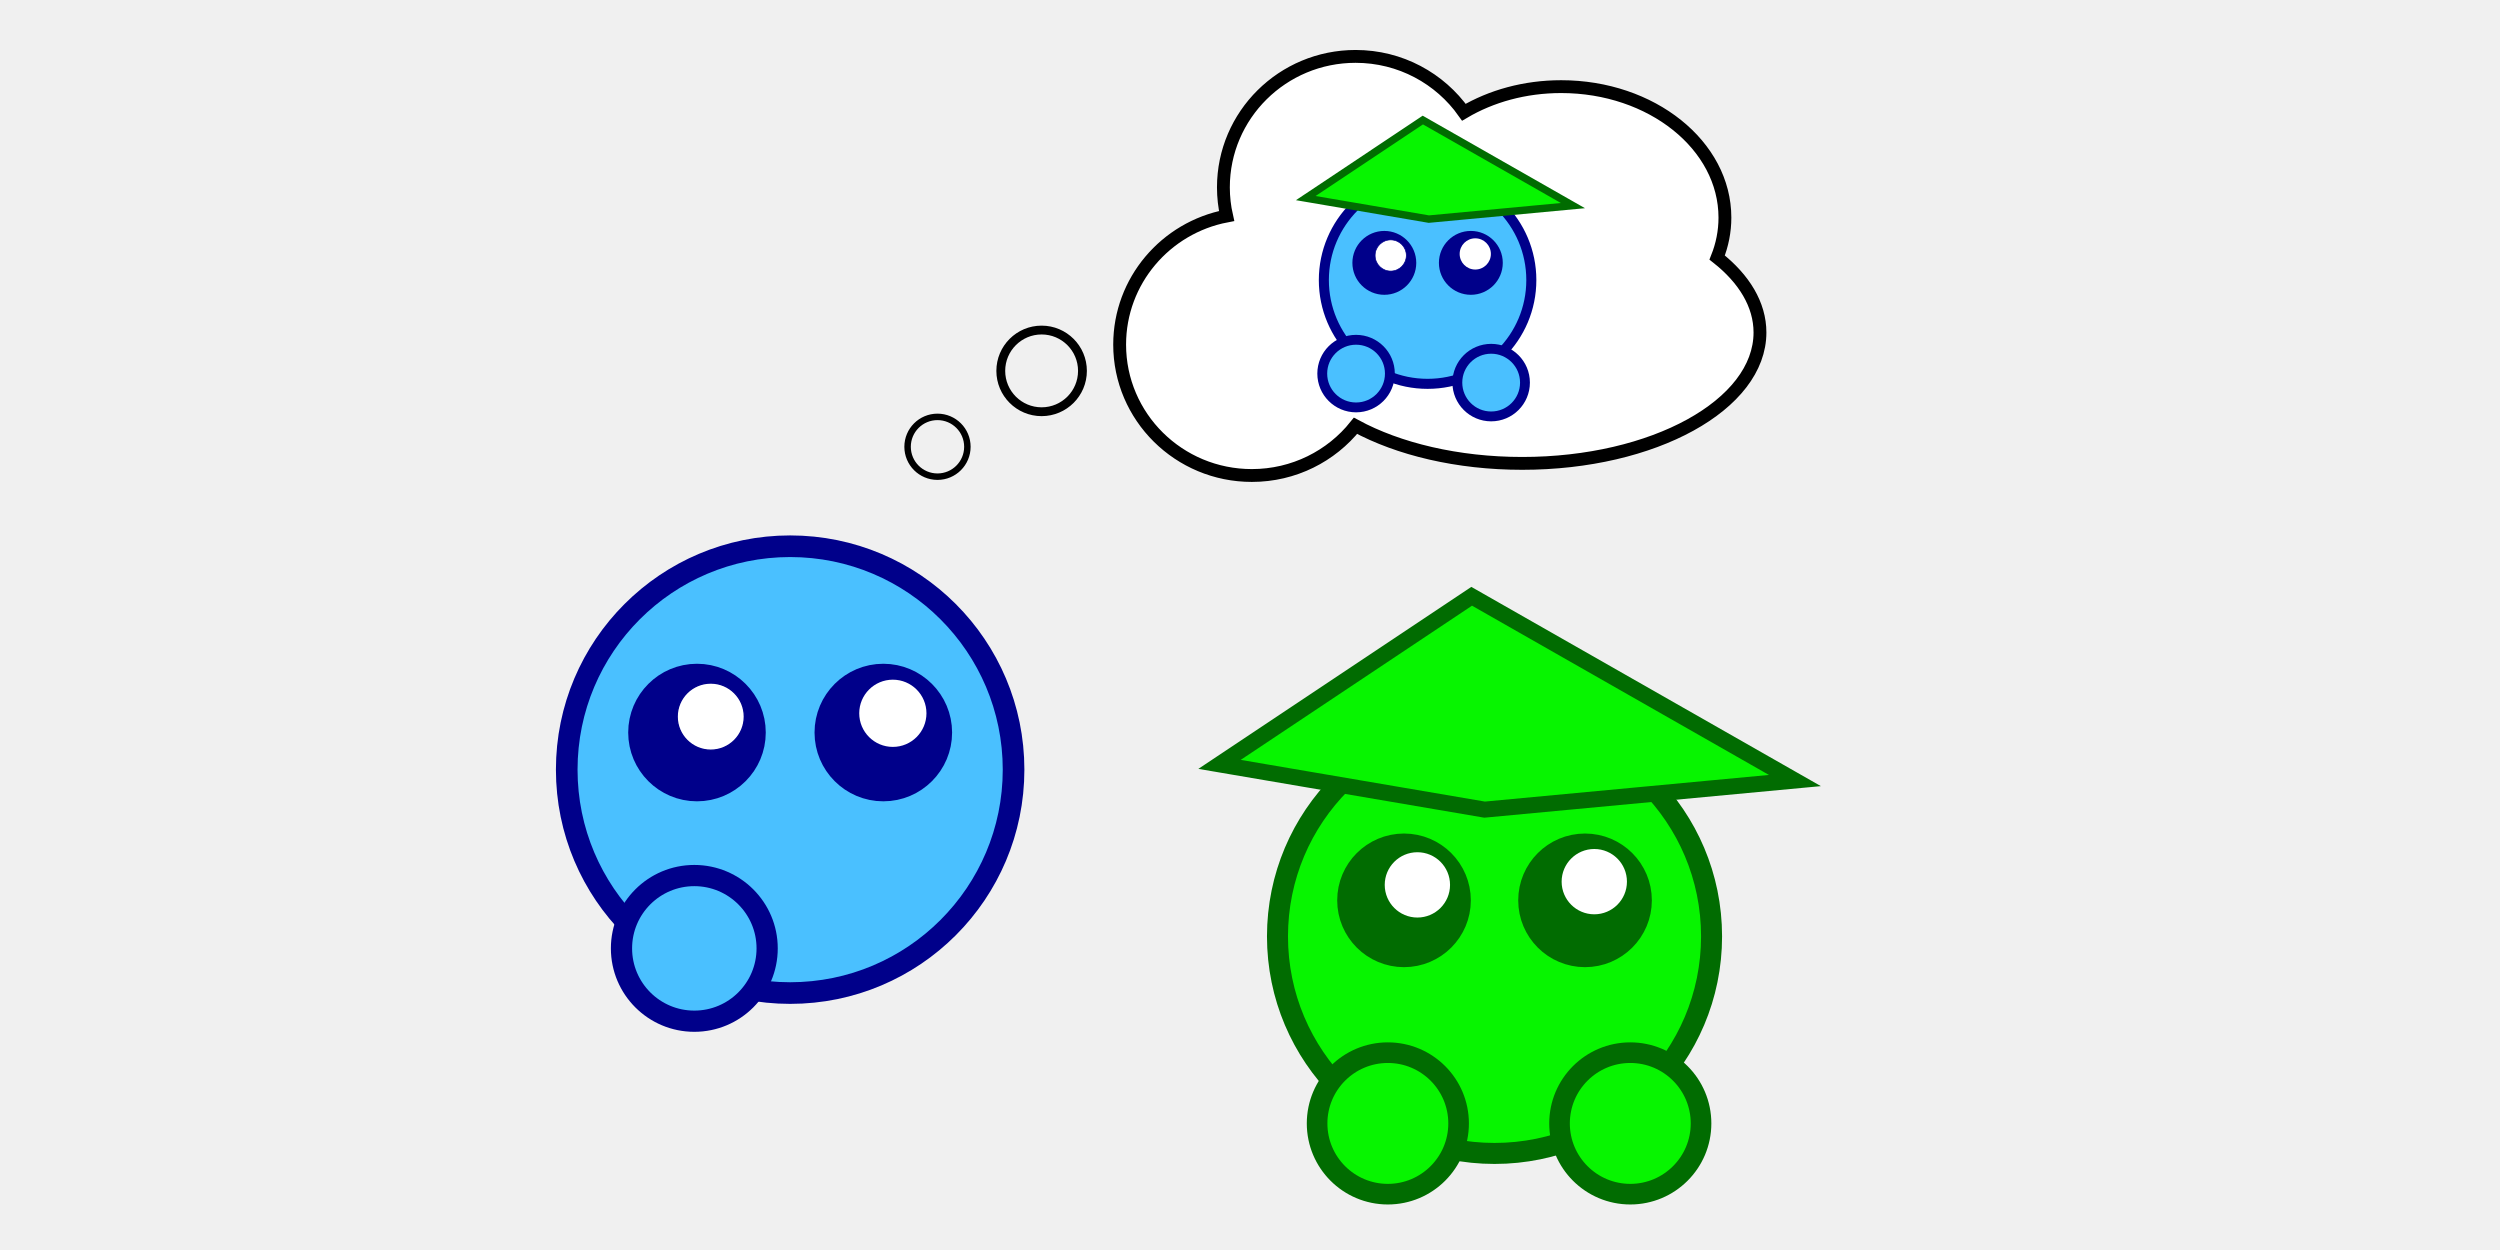
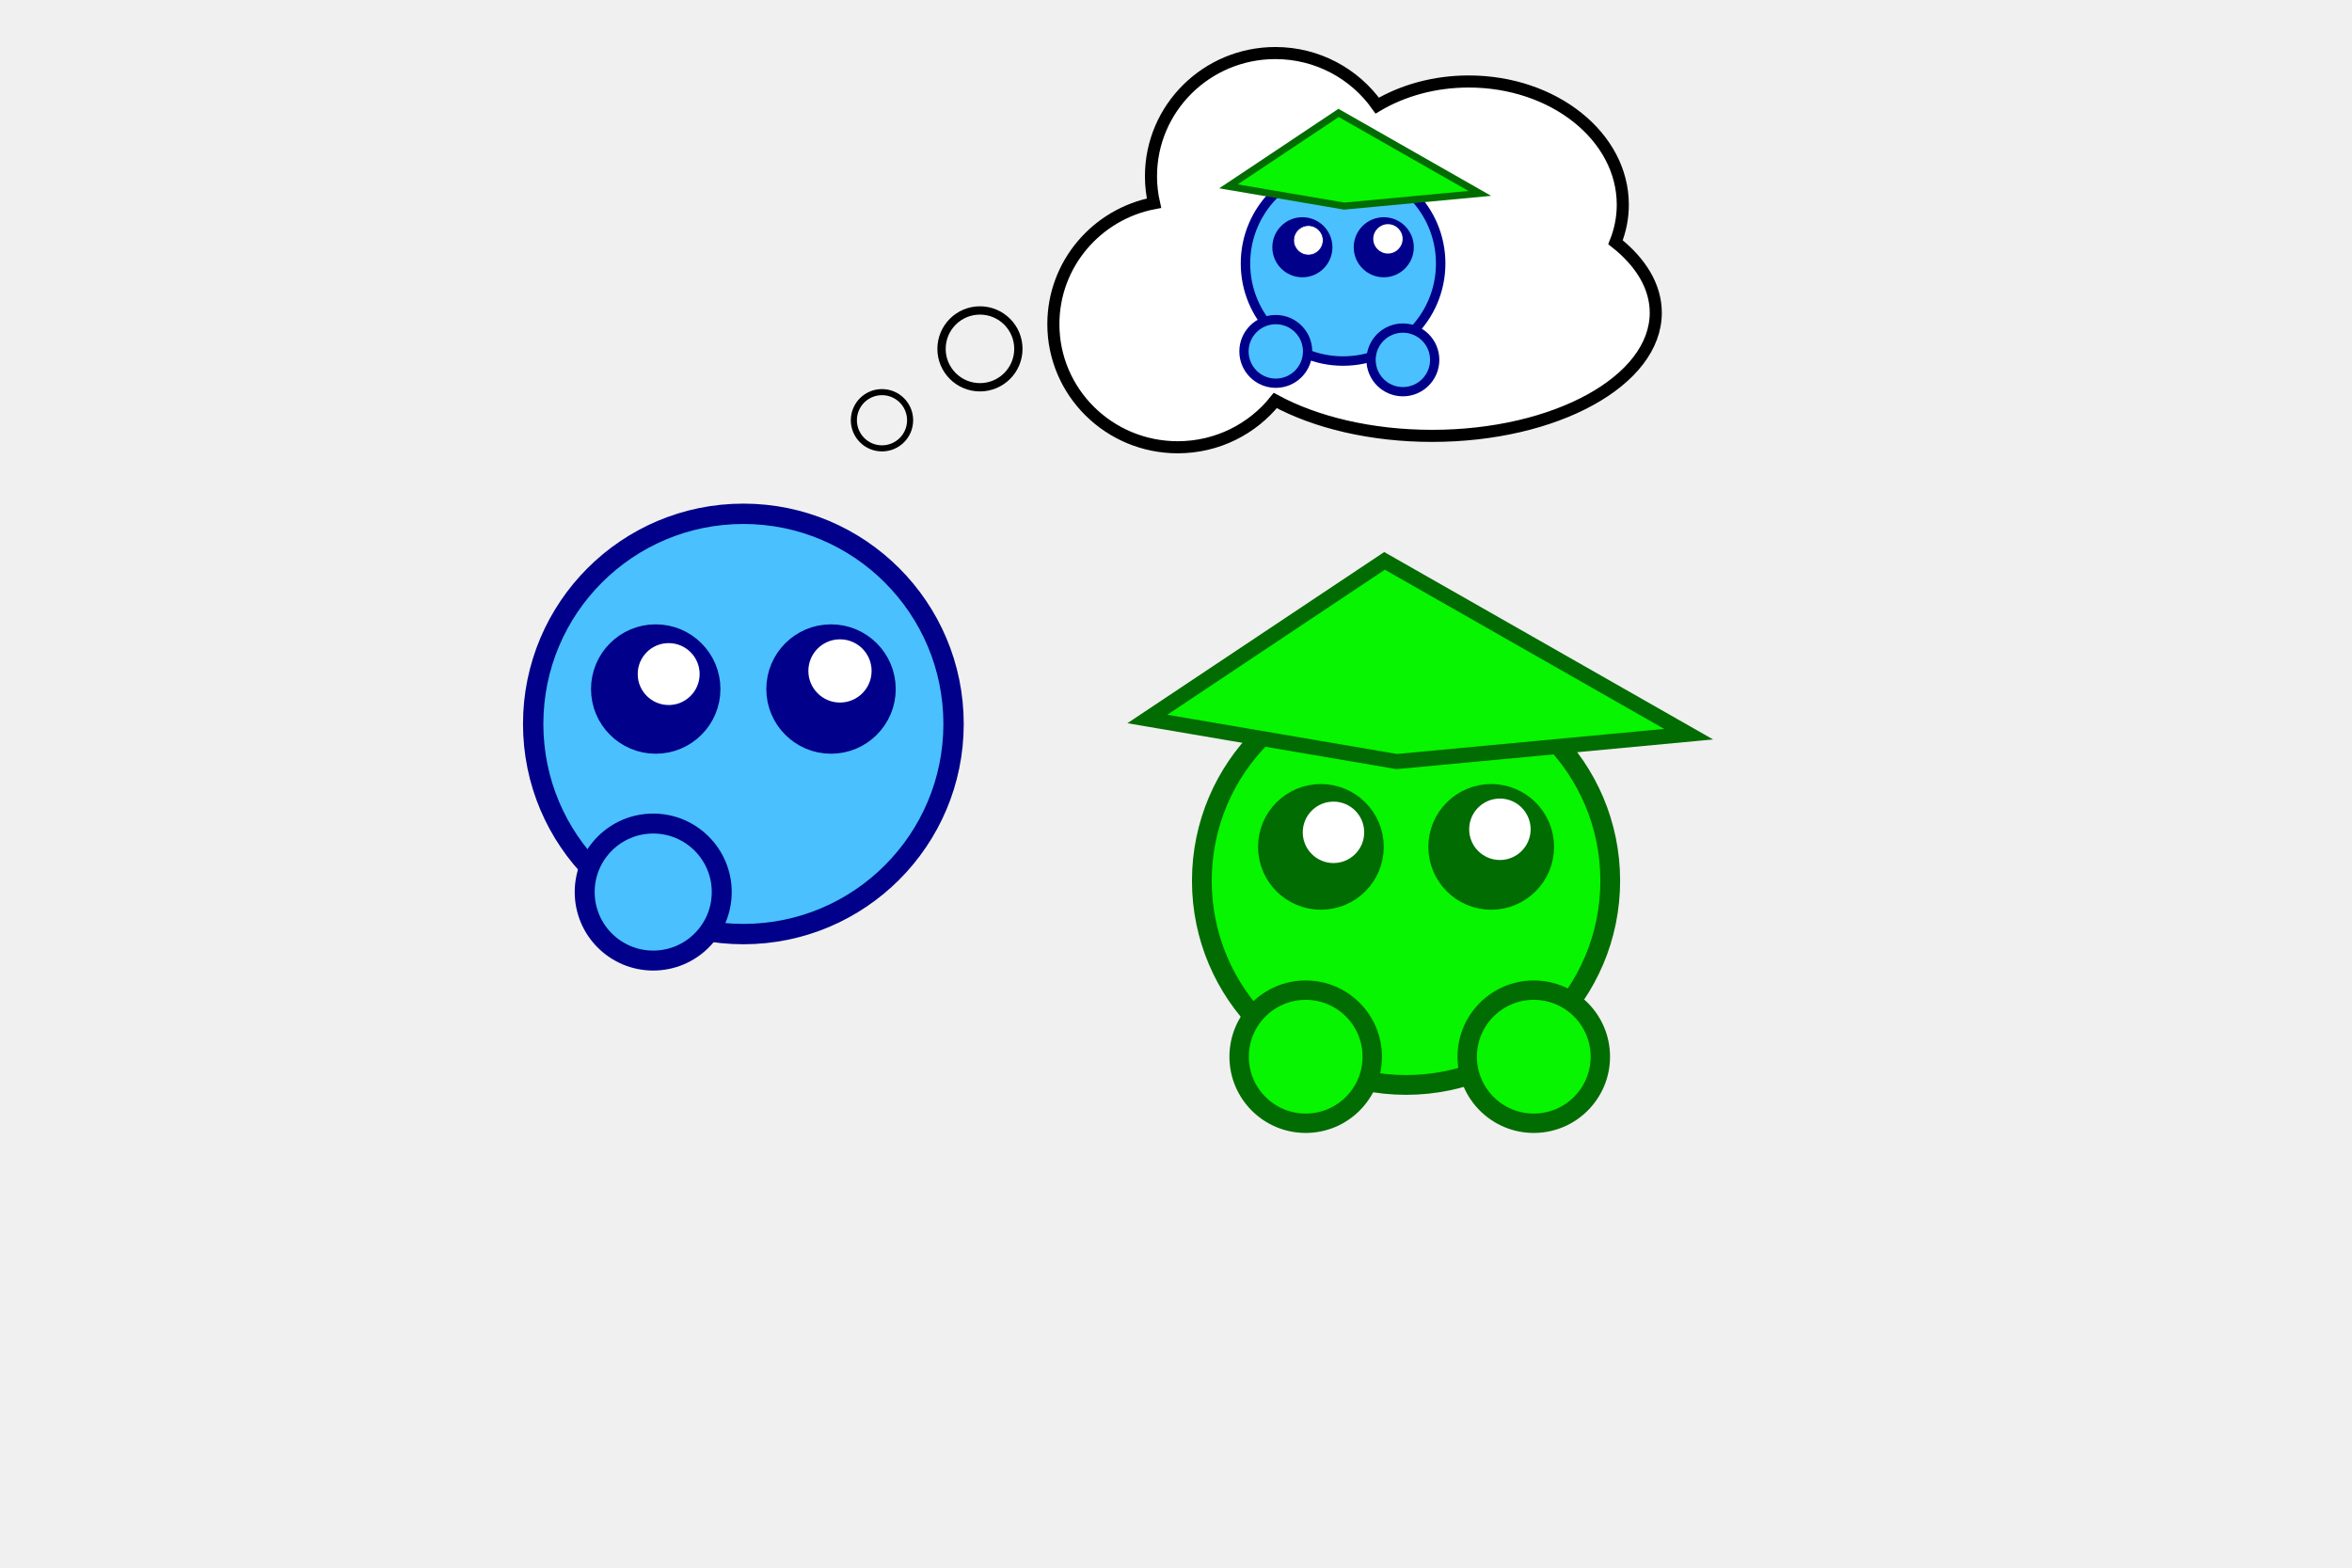
- <svg xmlns="http://www.w3.org/2000/svg" width="600" height="300" id="svg2" version="1.1">
+ <svg xmlns="http://www.w3.org/2000/svg" width="600" height="400" id="svg2" version="1.1">
  <defs id="defs4" />
  <g id="layer1" transform="translate(0,-752.3622)">
    <g id="g3018" transform="matrix(0.387905,0,0,0.387905,267.8602,805.3361)">
      <path transform="translate(-163,99)" d="m 531.429,343.791 c 0,74.164 -60.122,134.286 -134.286,134.286 -74.164,0 -134.286,-60.122 -134.286,-134.286 0,-74.164 60.122,-134.286 134.286,-134.286 74.164,0 134.286,60.122 134.286,134.286 z" id="path2985" style="fill:#07f500;fill-opacity:1;fill-rule:nonzero;stroke:#016c01;stroke-width:13;stroke-linecap:round;stroke-linejoin:miter;stroke-miterlimit:4;stroke-opacity:1;stroke-dasharray:none;stroke-dashoffset:0" />
      <g transform="translate(-179,117)" id="g3813">
        <path d="m 531.429,343.791 c 0,74.164 -60.122,134.286 -134.286,134.286 -74.164,0 -134.286,-60.122 -134.286,-134.286 0,-74.164 60.122,-134.286 134.286,-134.286 74.164,0 134.286,60.122 134.286,134.286 z" id="path3789" style="fill:#07f500;fill-opacity:1;fill-rule:nonzero;stroke:#016c01;stroke-width:39.112;stroke-linecap:round;stroke-linejoin:miter;stroke-miterlimit:4;stroke-opacity:1;stroke-dasharray:none;stroke-dashoffset:0" transform="matrix(0.3259834,0,0,0.3259834,217.6809,329.4349)" />
      </g>
      <g transform="translate(-166.1255,99)" id="g3839">
        <path style="fill:#016c01;fill-opacity:1;fill-rule:nonzero;stroke:#016c01;stroke-width:13;stroke-linecap:round;stroke-linejoin:miter;stroke-miterlimit:4;stroke-opacity:1;stroke-dasharray:none;stroke-dashoffset:0" id="path3763" d="m 391.429,332.362 c 0,15.78 -12.792,28.571 -28.571,28.571 -15.78,0 -28.571,-12.792 -28.571,-28.571 0,-15.78 12.792,-28.571 28.571,-28.571 15.78,0 28.571,12.792 28.571,28.571 z" transform="matrix(1.178731,0,0,1.178731,-83.44262,-70.27793)" />
        <path style="fill:#ffffff;fill-opacity:1;fill-rule:nonzero;stroke:none" id="path3819" d="m 378.807,329.093 c 0,13.389 -10.854,24.244 -24.244,24.244 -13.389,0 -24.244,-10.854 -24.244,-24.244 0,-13.389 10.854,-24.244 24.244,-24.244 13.389,0 24.244,10.854 24.244,24.244 z" transform="matrix(0.8333333,0,0,-0.8333333,57.07362,586.1645)" />
      </g>
      <path style="fill:#016c01;fill-opacity:1;fill-rule:nonzero;stroke:#016c01;stroke-width:13;stroke-linecap:round;stroke-linejoin:miter;stroke-miterlimit:4;stroke-opacity:1;stroke-dasharray:none;stroke-dashoffset:0" id="path3847" d="m 391.429,332.362 c 0,15.78 -12.792,28.571 -28.571,28.571 -15.78,0 -28.571,-12.792 -28.571,-28.571 0,-15.78 12.792,-28.571 28.571,-28.571 15.78,0 28.571,12.792 28.571,28.571 z" transform="matrix(-1.178731,0,0,1.178731,717.8538,28.72207)" />
      <path style="fill:#ffffff;fill-opacity:1;fill-rule:nonzero;stroke:none" id="path3849" d="m 378.807,329.093 c 0,13.389 -10.854,24.244 -24.244,24.244 -13.389,0 -24.244,-10.854 -24.244,-24.244 0,-13.389 10.854,-24.244 24.244,-24.244 13.389,0 24.244,10.854 24.244,24.244 z" transform="matrix(-0.8333333,0,0,-0.8333333,591.3376,683.1645)" />
      <g id="g3028" transform="translate(-29,117)">
        <path transform="matrix(0.3259834,0,0,0.3259834,217.6809,329.4349)" style="fill:#07f500;fill-opacity:1;fill-rule:nonzero;stroke:#016c01;stroke-width:39.112;stroke-linecap:round;stroke-linejoin:miter;stroke-miterlimit:4;stroke-opacity:1;stroke-dasharray:none;stroke-dashoffset:0" id="path3030" d="m 531.429,343.791 c 0,74.164 -60.122,134.286 -134.286,134.286 -74.164,0 -134.286,-60.122 -134.286,-134.286 0,-74.164 60.122,-134.286 134.286,-134.286 74.164,0 134.286,60.122 134.286,134.286 z" />
      </g>
    </g>
    <path style="fill:none;stroke:#000000;stroke-width:4;stroke-linecap:round;stroke-linejoin:miter;stroke-miterlimit:4;stroke-opacity:1;stroke-dasharray:none;stroke-dashoffset:0" id="path3973" d="m 294,236.862 a 18.5,18.5 0 1 1 -37,0 18.5,18.5 0 1 1 37,0 z" transform="matrix(0.387905,0,0,0.387905,118.1289,767.7093)" />
    <path transform="matrix(0.5298215,0,0,0.5298215,104.0232,715.8803)" d="m 294,236.862 a 18.5,18.5 0 1 1 -37,0 18.5,18.5 0 1 1 37,0 z" id="path3975" style="fill:none;stroke:#000000;stroke-width:4;stroke-linecap:round;stroke-linejoin:miter;stroke-miterlimit:4;stroke-opacity:1;stroke-dasharray:none;stroke-dashoffset:0" />
    <g id="g4099" transform="matrix(0.5137571,0,0,0.5137571,45.39175,584.5575)">
      <g transform="matrix(1.42579,0,0,1.41217,-169.4052,176.3898)" id="g3996">
        <path id="path3977" transform="matrix(0.7013656,0,0,0.7081301,120.2177,96.02969)" d="m 542.906,40.969 c -34.11,0 -61.75,27.404 -61.75,61.188 0,4.601 0.528,9.064 1.5,13.375 -28.47,5.451 -49.969,30.272 -49.969,60.062 0,33.784 27.64,61.156 61.75,61.156 19.635,0 37.125,-9.072 48.438,-23.219 20.045,10.856 47.541,17.562 77.875,17.562 61.341,0 111.062,-27.372 111.062,-61.156 0,-13.019 -7.412,-25.082 -20,-35 2.354,-5.882 3.625,-12.15 3.625,-18.656 0,-33.784 -34.247,-61.188 -76.5,-61.188 -17.016,0 -32.731,4.457 -45.438,11.969 C 582.33,51.287 563.837,40.969 542.906,40.969 z" style="fill:#ffffff;fill-opacity:1;stroke:#000000;stroke-width:6;stroke-linecap:round;stroke-linejoin:miter;stroke-miterlimit:4;stroke-opacity:1;stroke-dasharray:none;stroke-dashoffset:0" />
      </g>
    </g>
    <g id="g4280" transform="matrix(0.387905,0,0,0.387905,-70.39291,736.289)">
      <path transform="matrix(1.029372,0,0,1.029372,261.5334,163.7338)" d="m 531.429,343.791 c 0,74.164 -60.122,134.286 -134.286,134.286 -74.164,0 -134.286,-60.122 -134.286,-134.286 0,-74.164 60.122,-134.286 134.286,-134.286 74.164,0 134.286,60.122 134.286,134.286 z" id="path4229" style="fill:#4ac0ff;fill-opacity:1;fill-rule:nonzero;stroke:#00008a;stroke-width:13;stroke-linecap:round;stroke-linejoin:miter;stroke-miterlimit:4;stroke-opacity:1;stroke-dasharray:none;stroke-dashoffset:0" />
      <g transform="matrix(1.029372,0,0,1.029372,253.7097,173.7338)" id="g4231">
        <path d="m 531.429,343.791 c 0,74.164 -60.122,134.286 -134.286,134.286 -74.164,0 -134.286,-60.122 -134.286,-134.286 0,-74.164 60.122,-134.286 134.286,-134.286 74.164,0 134.286,60.122 134.286,134.286 z" id="path4233" style="fill:#4ac0ff;fill-opacity:1;fill-rule:nonzero;stroke:#00008a;stroke-width:39.112;stroke-linecap:round;stroke-linejoin:miter;stroke-miterlimit:4;stroke-opacity:1;stroke-dasharray:none;stroke-dashoffset:0" transform="matrix(0.3259834,0,0,0.3259834,217.6809,329.4349)" />
      </g>
      <path transform="matrix(1.213352,0,0,1.213352,172.4227,91.39168)" d="m 391.429,332.362 c 0,15.78 -12.792,28.571 -28.571,28.571 -15.78,0 -28.571,-12.792 -28.571,-28.571 0,-15.78 12.792,-28.571 28.571,-28.571 15.78,0 28.571,12.792 28.571,28.571 z" id="path4235" style="fill:#00008a;fill-opacity:1;fill-rule:nonzero;stroke:#00008a;stroke-width:13;stroke-linecap:round;stroke-linejoin:miter;stroke-miterlimit:4;stroke-opacity:1;stroke-dasharray:none;stroke-dashoffset:0" />
      <path transform="matrix(0.8578098,0,0,-0.8578098,317.0661,767.115)" d="m 378.807,329.093 c 0,13.389 -10.854,24.244 -24.244,24.244 -13.389,0 -24.244,-10.854 -24.244,-24.244 0,-13.389 10.854,-24.244 24.244,-24.244 13.389,0 24.244,10.854 24.244,24.244 z" id="path4237" style="fill:#ffffff;fill-opacity:1;fill-rule:nonzero;stroke:#00008a;stroke-width:1.001;stroke-miterlimit:4;stroke-opacity:1;stroke-dasharray:none" />
      <path style="fill:#00008a;fill-opacity:1;fill-rule:nonzero;stroke:#00008a;stroke-width:13;stroke-linecap:round;stroke-linejoin:miter;stroke-miterlimit:4;stroke-opacity:1;stroke-dasharray:none;stroke-dashoffset:0" id="path4239" d="m 391.429,332.362 c 0,15.78 -12.792,28.571 -28.571,28.571 -15.78,0 -28.571,-12.792 -28.571,-28.571 0,-15.78 12.792,-28.571 28.571,-28.571 15.78,0 28.571,12.792 28.571,28.571 z" transform="matrix(-1.213352,0,0,1.213352,1168.259,91.39168)" />
      <path style="fill:#ffffff;fill-opacity:1;fill-rule:nonzero;stroke:none" id="path4241" d="m 378.807,329.093 c 0,13.389 -10.854,24.244 -24.244,24.244 -13.389,0 -24.244,-10.854 -24.244,-24.244 0,-13.389 10.854,-24.244 24.244,-24.244 13.389,0 24.244,10.854 24.244,24.244 z" transform="matrix(-0.8578098,0,0,-0.8578098,1038.027,765.0562)" />
    </g>
    <path style="fill:#07f500;fill-opacity:1;stroke:#016c01;stroke-width:3.84;stroke-linecap:butt;stroke-linejoin:miter;stroke-miterlimit:4;stroke-opacity:1;stroke-dasharray:none" d="m 292.686,935.813 60.513,-40.342 77.581,44.221 -74.478,6.982 z" id="path4247" />
    <g id="g4313" transform="matrix(0.1801177,0,0,0.1801177,311.9393,829.7403)">
      <g id="g4291" transform="translate(-500,-574)">
        <path transform="matrix(1.029372,0,0,1.029372,261.5334,163.7338)" d="m 531.429,343.791 c 0,74.164 -60.122,134.286 -134.286,134.286 -74.164,0 -134.286,-60.122 -134.286,-134.286 0,-74.164 60.122,-134.286 134.286,-134.286 74.164,0 134.286,60.122 134.286,134.286 z" id="path4293" style="fill:#4ac0ff;fill-opacity:1;fill-rule:nonzero;stroke:#00008a;stroke-width:13;stroke-linecap:round;stroke-linejoin:miter;stroke-miterlimit:4;stroke-opacity:1;stroke-dasharray:none;stroke-dashoffset:0" />
        <g transform="matrix(1.029372,0,0,1.029372,217.7097,187.7338)" id="g4295">
          <path d="m 531.429,343.791 c 0,74.164 -60.122,134.286 -134.286,134.286 -74.164,0 -134.286,-60.122 -134.286,-134.286 0,-74.164 60.122,-134.286 134.286,-134.286 74.164,0 134.286,60.122 134.286,134.286 z" id="path4297" style="fill:#4ac0ff;fill-opacity:1;fill-rule:nonzero;stroke:#00008a;stroke-width:39.112;stroke-linecap:round;stroke-linejoin:miter;stroke-miterlimit:4;stroke-opacity:1;stroke-dasharray:none;stroke-dashoffset:0" transform="matrix(0.3259834,0,0,0.3259834,217.6809,329.4349)" />
        </g>
        <path transform="matrix(1.213352,0,0,1.213352,172.4227,91.39168)" d="m 391.429,332.362 c 0,15.78 -12.792,28.571 -28.571,28.571 -15.78,0 -28.571,-12.792 -28.571,-28.571 0,-15.78 12.792,-28.571 28.571,-28.571 15.78,0 28.571,12.792 28.571,28.571 z" id="path4299" style="fill:#00008a;fill-opacity:1;fill-rule:nonzero;stroke:#00008a;stroke-width:13;stroke-linecap:round;stroke-linejoin:miter;stroke-miterlimit:4;stroke-opacity:1;stroke-dasharray:none;stroke-dashoffset:0" />
        <path transform="matrix(0.8578098,0,0,-0.8578098,317.0661,767.115)" d="m 378.807,329.093 c 0,13.389 -10.854,24.244 -24.244,24.244 -13.389,0 -24.244,-10.854 -24.244,-24.244 0,-13.389 10.854,-24.244 24.244,-24.244 13.389,0 24.244,10.854 24.244,24.244 z" id="path4301" style="fill:#ffffff;fill-opacity:1;fill-rule:nonzero;stroke:#00008a;stroke-width:1.001;stroke-miterlimit:4;stroke-opacity:1;stroke-dasharray:none" />
        <path style="fill:#00008a;fill-opacity:1;fill-rule:nonzero;stroke:#00008a;stroke-width:13;stroke-linecap:round;stroke-linejoin:miter;stroke-miterlimit:4;stroke-opacity:1;stroke-dasharray:none;stroke-dashoffset:0" id="path4303" d="m 391.429,332.362 c 0,15.78 -12.792,28.571 -28.571,28.571 -15.78,0 -28.571,-12.792 -28.571,-28.571 0,-15.78 12.792,-28.571 28.571,-28.571 15.78,0 28.571,12.792 28.571,28.571 z" transform="matrix(-1.213352,0,0,1.213352,1168.259,91.39168)" />
        <path style="fill:#ffffff;fill-opacity:1;fill-rule:nonzero;stroke:none" id="path4305" d="m 378.807,329.093 c 0,13.389 -10.854,24.244 -24.244,24.244 -13.389,0 -24.244,-10.854 -24.244,-24.244 0,-13.389 10.854,-24.244 24.244,-24.244 13.389,0 24.244,10.854 24.244,24.244 z" transform="matrix(-0.8578098,0,0,-0.8578098,1038.027,765.0562)" />
        <g id="g4307" transform="matrix(1.029372,0,0,1.029372,397.7096,199.7338)">
          <path transform="matrix(0.3259834,0,0,0.3259834,217.6809,329.4349)" style="fill:#4ac0ff;fill-opacity:1;fill-rule:nonzero;stroke:#00008a;stroke-width:39.112;stroke-linecap:round;stroke-linejoin:miter;stroke-miterlimit:4;stroke-opacity:1;stroke-dasharray:none;stroke-dashoffset:0" id="path4309" d="m 531.429,343.791 c 0,74.164 -60.122,134.286 -134.286,134.286 -74.164,0 -134.286,-60.122 -134.286,-134.286 0,-74.164 60.122,-134.286 134.286,-134.286 74.164,0 134.286,60.122 134.286,134.286 z" />
        </g>
      </g>
      <path id="path4311" d="M 8,-165.638 164,-269.638 364,-155.638 172,-137.638 z" style="fill:#07f500;fill-opacity:1;stroke:#016c01;stroke-width:9.9;stroke-linecap:butt;stroke-linejoin:miter;stroke-miterlimit:4;stroke-opacity:1;stroke-dasharray:none" />
    </g>
  </g>
</svg>
